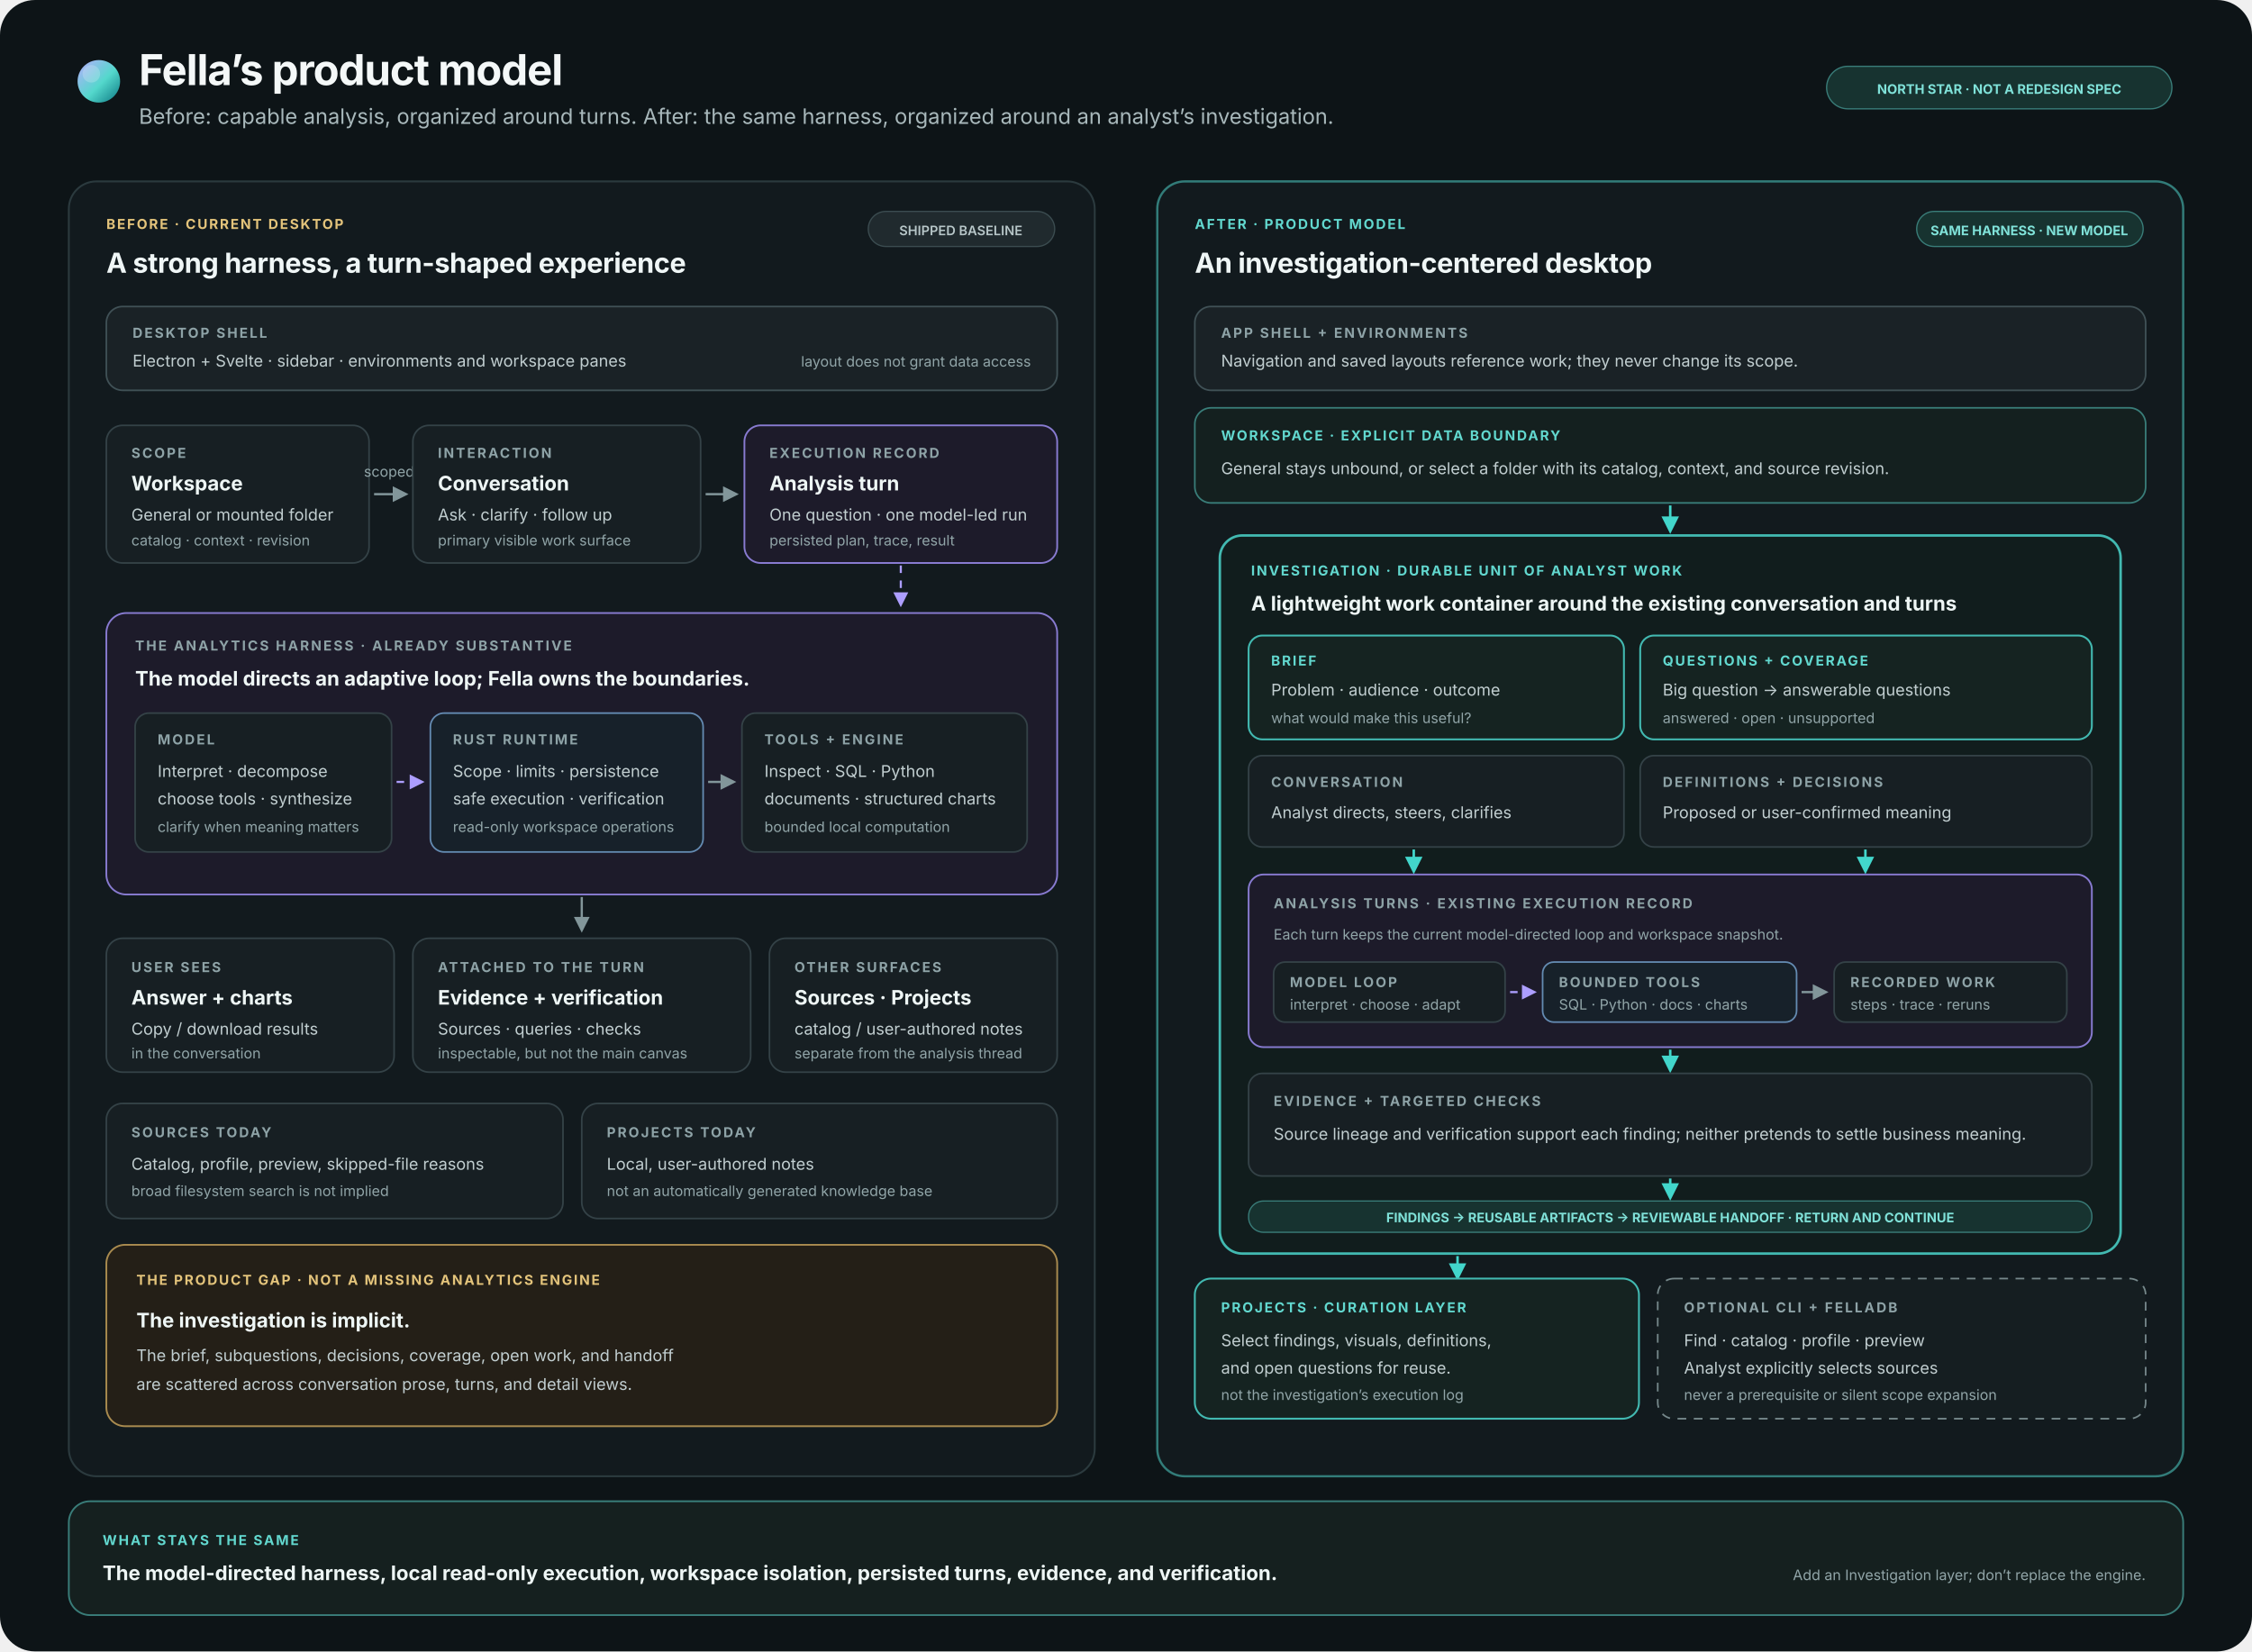
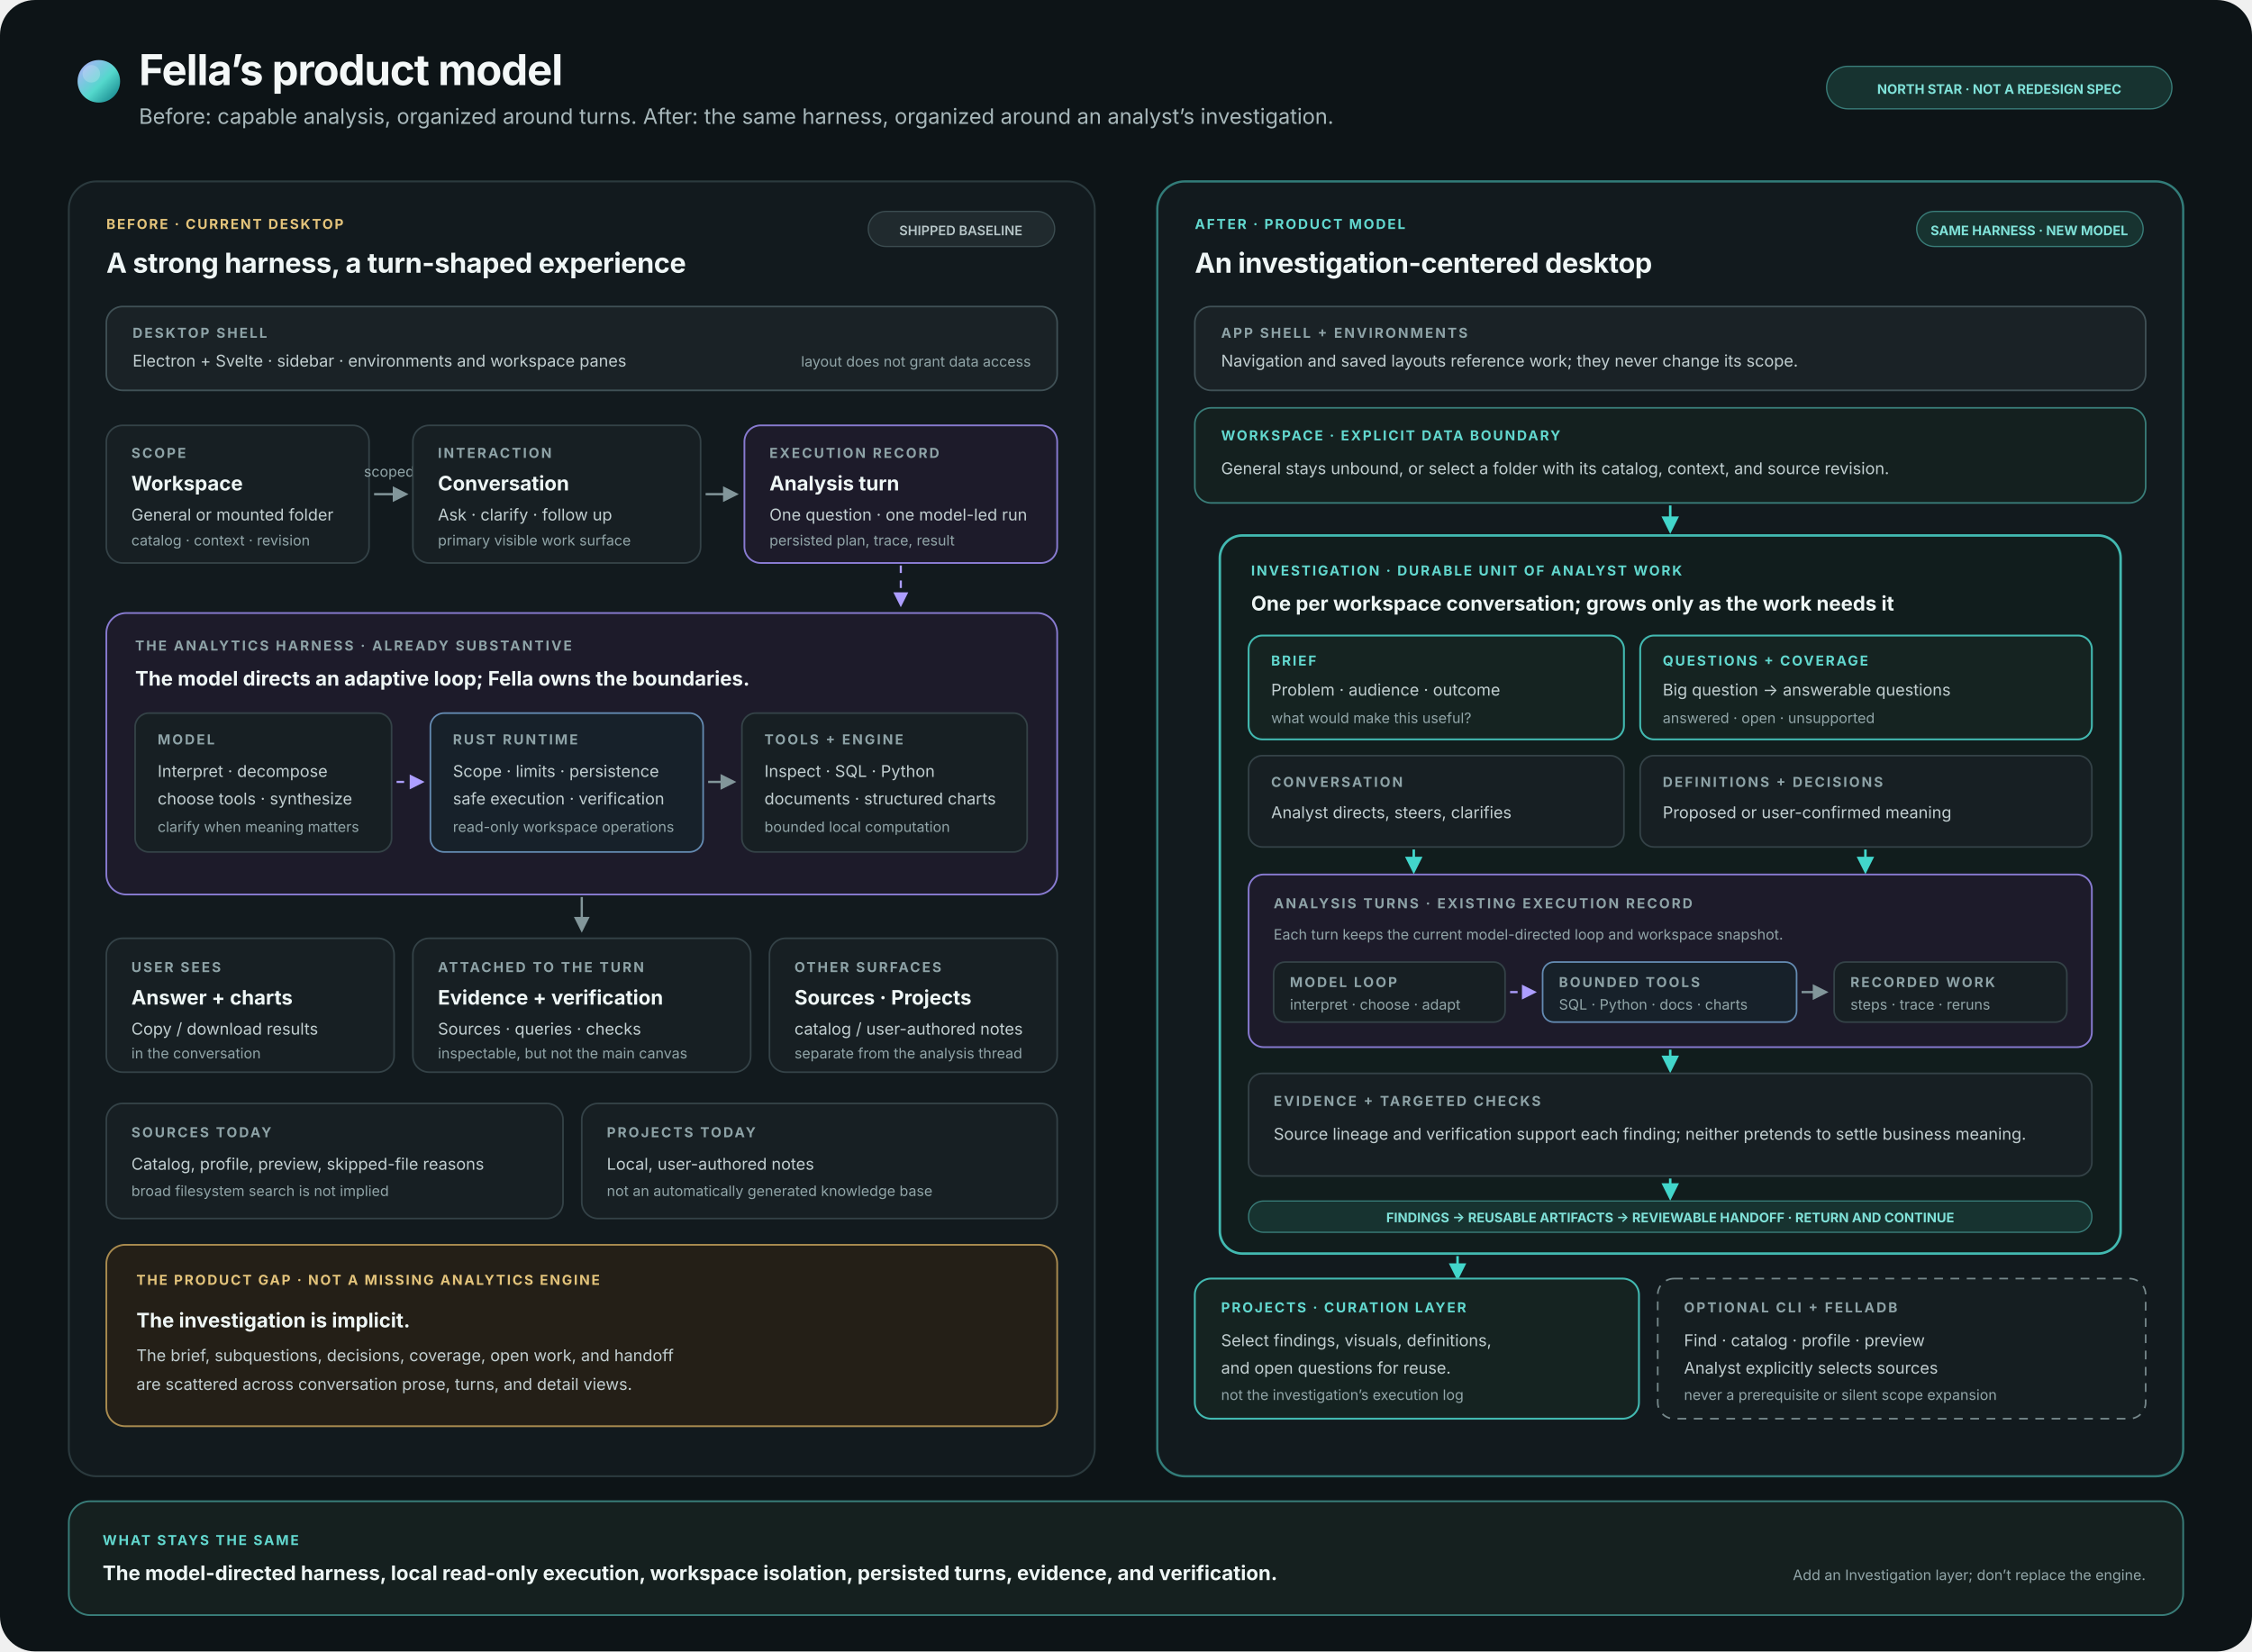
<svg xmlns="http://www.w3.org/2000/svg" viewBox="0 0 1800 1320" role="img" aria-labelledby="title desc">
  <defs>
    <linearGradient id="mark" x1="0" y1="0" x2="1" y2="1">
      <stop offset="0" stop-color="#b8adff" />
      <stop offset="0.55" stop-color="#54d8cc" />
      <stop offset="1" stop-color="#0b7782" />
    </linearGradient>
    <marker id="arrow-muted" viewBox="0 0 10 10" refX="8" refY="5" markerWidth="7" markerHeight="7" orient="auto">
      <path d="M0 0 10 5 0 10z" fill="#82969a" />
    </marker>
    <marker id="arrow-teal" viewBox="0 0 10 10" refX="8" refY="5" markerWidth="7" markerHeight="7" orient="auto">
      <path d="M0 0 10 5 0 10z" fill="#42d6cb" />
    </marker>
    <marker id="arrow-violet" viewBox="0 0 10 10" refX="8" refY="5" markerWidth="7" markerHeight="7" orient="auto">
      <path d="M0 0 10 5 0 10z" fill="#ad9eff" />
    </marker>
    <style>
      text { font-family: -apple-system, BlinkMacSystemFont, "Segoe UI", Inter, sans-serif; }
      .title { fill: #f4f8f8; font-size: 34px; font-weight: 700; letter-spacing: -.7px; }
      .subtitle { fill: #a8b8bb; font-size: 17px; }
      .panel { fill: #121a1e; stroke: #2b3a3e; stroke-width: 1.5; }
      .panel-target { fill: #121a1e; stroke: #327c79; stroke-width: 1.8; }
      .eyebrow { fill: #8ea3a7; font-size: 11px; font-weight: 700; letter-spacing: 1.5px; }
      .eyebrow-teal { fill: #62d8cf; font-size: 11px; font-weight: 700; letter-spacing: 1.35px; }
      .eyebrow-amber { fill: #e4c47b; font-size: 11px; font-weight: 700; letter-spacing: 1.3px; }
      .panel-title { fill: #eff6f6; font-size: 22px; font-weight: 650; letter-spacing: -.25px; }
      .heading { fill: #eef6f5; font-size: 16px; font-weight: 650; }
      .body { fill: #c1ced0; font-size: 13px; }
      .small { fill: #91a5a8; font-size: 11.5px; }
      .card { fill: #182226; stroke: #35474c; stroke-width: 1.3; }
      .card-muted { fill: #171f23; stroke: #344247; stroke-width: 1.3; }
      .card-teal { fill: #152321; stroke: #42b9b1; stroke-width: 1.5; }
      .card-violet { fill: #1d1b2a; stroke: #887bd1; stroke-width: 1.4; }
      .card-blue { fill: #17212a; stroke: #648bb2; stroke-width: 1.3; }
      .card-amber { fill: #241f17; stroke: #a98b4f; stroke-width: 1.4; }
      .optional { fill: #151e21; stroke: #76888b; stroke-width: 1.3; stroke-dasharray: 7 6; }
      .shell { fill: #1a2226; stroke: #405156; stroke-width: 1.3; }
      .workspace { fill: #14201f; stroke: #397d79; stroke-width: 1.3; }
      .investigation { fill: #111d1d; stroke: #42b9b1; stroke-width: 2; }
      .arrow { fill: none; stroke: #82969a; stroke-width: 1.8; marker-end: url(#arrow-muted); }
      .arrow-teal { fill: none; stroke: #42d6cb; stroke-width: 2; marker-end: url(#arrow-teal); }
      .arrow-violet { fill: none; stroke: #ad9eff; stroke-width: 1.7; stroke-dasharray: 6 6; marker-end: url(#arrow-violet); }
      .divider { stroke: #2a393d; stroke-width: 1; }
      .pill { fill: #202a2e; stroke: #3b4c50; stroke-width: 1; }
      .pill-teal { fill: #173330; stroke: #397d79; stroke-width: 1; }
      .pill-text { fill: #b8c7c9; font-size: 10.5px; font-weight: 600; }
      .pill-text-teal { fill: #80e2d9; font-size: 10.5px; font-weight: 650; }
    </style>
  </defs>
  <rect width="1800" height="1320" rx="28" fill="#0d1417" />
  <circle cx="79" cy="65" r="17" fill="url(#mark)" />
  <circle cx="73" cy="59" r="7" fill="#fff" opacity=".2" />
  <text x="111" y="68" class="title">Fella’s product model</text>
  <text x="111" y="99" class="subtitle">Before: capable analysis, organized around turns.  After: the same harness, organized around an analyst’s investigation.</text>
  <rect x="1460" y="53" width="276" height="34" rx="17" class="pill-teal" />
  <text x="1598" y="75" text-anchor="middle" class="pill-text-teal">NORTH STAR · NOT A REDESIGN SPEC</text>
  <rect x="55" y="145" width="820" height="1035" rx="22" class="panel" />
  <text x="85" y="183" class="eyebrow-amber">BEFORE · CURRENT DESKTOP</text>
  <text x="85" y="218" class="panel-title">A strong harness, a turn-shaped experience</text>
  <rect x="694" y="169" width="149" height="28" rx="14" class="pill" />
  <text x="768" y="188" text-anchor="middle" class="pill-text">SHIPPED BASELINE</text>
  <rect x="85" y="245" width="760" height="67" rx="13" class="shell" />
  <text x="106" y="270" class="eyebrow">DESKTOP SHELL</text>
  <text x="106" y="293" class="body">Electron + Svelte · sidebar · environments and workspace panes</text>
  <text x="824" y="293" text-anchor="end" class="small">layout does not grant data access</text>
  <rect x="85" y="340" width="210" height="110" rx="13" class="card-muted" />
  <text x="105" y="366" class="eyebrow">SCOPE</text>
  <text x="105" y="392" class="heading">Workspace</text>
  <text x="105" y="416" class="body">General or mounted folder</text>
  <text x="105" y="436" class="small">catalog · context · revision</text>
  <path d="M299 395h25" class="arrow" />
  <text x="311" y="381" text-anchor="middle" class="small">scoped</text>
  <rect x="330" y="340" width="230" height="110" rx="13" class="card-muted" />
  <text x="350" y="366" class="eyebrow">INTERACTION</text>
  <text x="350" y="392" class="heading">Conversation</text>
  <text x="350" y="416" class="body">Ask · clarify · follow up</text>
  <text x="350" y="436" class="small">primary visible work surface</text>
  <path d="M564 395h24" class="arrow" />
  <rect x="595" y="340" width="250" height="110" rx="13" class="card-violet" />
  <text x="615" y="366" class="eyebrow">EXECUTION RECORD</text>
  <text x="615" y="392" class="heading">Analysis turn</text>
  <text x="615" y="416" class="body">One question · one model-led run</text>
  <text x="615" y="436" class="small">persisted plan, trace, result</text>
  <path d="M720 452v31" class="arrow-violet" />
  <rect x="85" y="490" width="760" height="225" rx="16" class="card-violet" />
  <text x="108" y="520" class="eyebrow">THE ANALYTICS HARNESS · ALREADY SUBSTANTIVE</text>
  <text x="108" y="548" class="heading">The model directs an adaptive loop; Fella owns the boundaries.</text>
  <rect x="108" y="570" width="205" height="111" rx="11" class="card-muted" />
  <text x="126" y="595" class="eyebrow">MODEL</text>
  <text x="126" y="621" class="body">Interpret · decompose</text>
  <text x="126" y="643" class="body">choose tools · synthesize</text>
  <text x="126" y="665" class="small">clarify when meaning matters</text>
  <path d="M317 625h20" class="arrow-violet" />
  <rect x="344" y="570" width="218" height="111" rx="11" class="card-blue" />
  <text x="362" y="595" class="eyebrow">RUST RUNTIME</text>
  <text x="362" y="621" class="body">Scope · limits · persistence</text>
  <text x="362" y="643" class="body">safe execution · verification</text>
  <text x="362" y="665" class="small">read-only workspace operations</text>
  <path d="M566 625h20" class="arrow" />
  <rect x="593" y="570" width="228" height="111" rx="11" class="card-muted" />
  <text x="611" y="595" class="eyebrow">TOOLS + ENGINE</text>
  <text x="611" y="621" class="body">Inspect · SQL · Python</text>
  <text x="611" y="643" class="body">documents · structured charts</text>
  <text x="611" y="665" class="small">bounded local computation</text>
  <path d="M465 717v26" class="arrow" />
  <rect x="85" y="750" width="230" height="107" rx="13" class="card-muted" />
  <text x="105" y="777" class="eyebrow">USER SEES</text>
  <text x="105" y="803" class="heading">Answer + charts</text>
  <text x="105" y="827" class="body">Copy / download results</text>
  <text x="105" y="846" class="small">in the conversation</text>
  <rect x="330" y="750" width="270" height="107" rx="13" class="card-muted" />
  <text x="350" y="777" class="eyebrow">ATTACHED TO THE TURN</text>
  <text x="350" y="803" class="heading">Evidence + verification</text>
  <text x="350" y="827" class="body">Sources · queries · checks</text>
  <text x="350" y="846" class="small">inspectable, but not the main canvas</text>
  <rect x="615" y="750" width="230" height="107" rx="13" class="card-muted" />
  <text x="635" y="777" class="eyebrow">OTHER SURFACES</text>
  <text x="635" y="803" class="heading">Sources · Projects</text>
  <text x="635" y="827" class="body">catalog / user-authored notes</text>
  <text x="635" y="846" class="small">separate from the analysis thread</text>
  <rect x="85" y="882" width="365" height="92" rx="13" class="card-muted" />
  <text x="105" y="909" class="eyebrow">SOURCES TODAY</text>
  <text x="105" y="935" class="body">Catalog, profile, preview, skipped-file reasons</text>
  <text x="105" y="956" class="small">broad filesystem search is not implied</text>
  <rect x="465" y="882" width="380" height="92" rx="13" class="card-muted" />
  <text x="485" y="909" class="eyebrow">PROJECTS TODAY</text>
  <text x="485" y="935" class="body">Local, user-authored notes</text>
  <text x="485" y="956" class="small">not an automatically generated knowledge base</text>
  <rect x="85" y="995" width="760" height="145" rx="15" class="card-amber" />
  <text x="109" y="1027" class="eyebrow-amber">THE PRODUCT GAP · NOT A MISSING ANALYTICS ENGINE</text>
  <text x="109" y="1061" class="heading">The investigation is implicit.</text>
  <text x="109" y="1088" class="body">The brief, subquestions, decisions, coverage, open work, and handoff</text>
  <text x="109" y="1111" class="body">are scattered across conversation prose, turns, and detail views.</text>
  <rect x="925" y="145" width="820" height="1035" rx="22" class="panel-target" />
  <text x="955" y="183" class="eyebrow-teal">AFTER · PRODUCT MODEL</text>
  <text x="955" y="218" class="panel-title">An investigation-centered desktop</text>
  <rect x="1532" y="169" width="181" height="28" rx="14" class="pill-teal" />
  <text x="1622" y="188" text-anchor="middle" class="pill-text-teal">SAME HARNESS · NEW MODEL</text>
  <rect x="955" y="245" width="760" height="67" rx="13" class="shell" />
  <text x="976" y="270" class="eyebrow">APP SHELL + ENVIRONMENTS</text>
  <text x="976" y="293" class="body">Navigation and saved layouts reference work; they never change its scope.</text>
  <rect x="955" y="326" width="760" height="76" rx="13" class="workspace" />
  <text x="976" y="352" class="eyebrow-teal">WORKSPACE · EXPLICIT DATA BOUNDARY</text>
  <text x="976" y="379" class="body">General stays unbound, or select a folder with its catalog, context, and source revision.</text>
  <path d="M1335 404v20" class="arrow-teal" />
  <rect x="975" y="428" width="720" height="574" rx="18" class="investigation" />
  <text x="1000" y="460" class="eyebrow-teal">INVESTIGATION · DURABLE UNIT OF ANALYST WORK</text>
-   <text x="1000" y="488" class="heading">A lightweight work container around the existing conversation and turns</text>
+   <text x="1000" y="488" class="heading">One per workspace conversation; grows only as the work needs it</text>
  <rect x="998" y="508" width="300" height="83" rx="11" class="card-teal" />
  <text x="1016" y="532" class="eyebrow-teal">BRIEF</text>
  <text x="1016" y="556" class="body">Problem · audience · outcome</text>
  <text x="1016" y="578" class="small">what would make this useful?</text>
  <rect x="1311" y="508" width="361" height="83" rx="11" class="card-teal" />
  <text x="1329" y="532" class="eyebrow-teal">QUESTIONS + COVERAGE</text>
  <text x="1329" y="556" class="body">Big question → answerable questions</text>
  <text x="1329" y="578" class="small">answered · open · unsupported</text>
  <rect x="998" y="604" width="300" height="73" rx="11" class="card-muted" />
  <text x="1016" y="629" class="eyebrow">CONVERSATION</text>
  <text x="1016" y="654" class="body">Analyst directs, steers, clarifies</text>
  <rect x="1311" y="604" width="361" height="73" rx="11" class="card-muted" />
  <text x="1329" y="629" class="eyebrow">DEFINITIONS + DECISIONS</text>
  <text x="1329" y="654" class="body">Proposed or user-confirmed meaning</text>
  <path d="M1130 679v17" class="arrow-teal" />
  <path d="M1491 679v17" class="arrow-teal" />
  <rect x="998" y="699" width="674" height="138" rx="12" class="card-violet" />
  <text x="1018" y="726" class="eyebrow">ANALYSIS TURNS · EXISTING EXECUTION RECORD</text>
  <text x="1018" y="751" class="small">Each turn keeps the current model-directed loop and workspace snapshot.</text>
  <rect x="1018" y="769" width="185" height="48" rx="9" class="card-muted" />
  <text x="1031" y="789" class="eyebrow">MODEL LOOP</text>
  <text x="1031" y="807" class="small">interpret · choose · adapt</text>
  <path d="M1207 793h19" class="arrow-violet" />
  <rect x="1233" y="769" width="203" height="48" rx="9" class="card-blue" />
  <text x="1246" y="789" class="eyebrow">BOUNDED TOOLS</text>
  <text x="1246" y="807" class="small">SQL · Python · docs · charts</text>
  <path d="M1440 793h19" class="arrow" />
  <rect x="1466" y="769" width="186" height="48" rx="9" class="card-muted" />
  <text x="1479" y="789" class="eyebrow">RECORDED WORK</text>
  <text x="1479" y="807" class="small">steps · trace · reruns</text>
  <path d="M1335 839v16" class="arrow-teal" />
  <rect x="998" y="858" width="674" height="82" rx="11" class="card-muted" />
  <text x="1018" y="884" class="eyebrow">EVIDENCE + TARGETED CHECKS</text>
  <text x="1018" y="911" class="body">Source lineage and verification support each finding; neither pretends to settle business meaning.</text>
  <path d="M1335 942v15" class="arrow-teal" />
  <rect x="998" y="960" width="674" height="25" rx="12" class="pill-teal" />
  <text x="1335" y="977" text-anchor="middle" class="pill-text-teal">FINDINGS → REUSABLE ARTIFACTS → REVIEWABLE HANDOFF · RETURN AND CONTINUE</text>
  <path d="M1165 1004v17" class="arrow-teal" />
  <rect x="955" y="1022" width="355" height="112" rx="13" class="card-teal" />
  <text x="976" y="1049" class="eyebrow-teal">PROJECTS · CURATION LAYER</text>
  <text x="976" y="1076" class="body">Select findings, visuals, definitions,</text>
  <text x="976" y="1098" class="body">and open questions for reuse.</text>
  <text x="976" y="1119" class="small">not the investigation’s execution log</text>
  <rect x="1325" y="1022" width="390" height="112" rx="13" class="optional" />
  <text x="1346" y="1049" class="eyebrow">OPTIONAL CLI + FELLADB</text>
  <text x="1346" y="1076" class="body">Find · catalog · profile · preview</text>
  <text x="1346" y="1098" class="body">Analyst explicitly selects sources</text>
  <text x="1346" y="1119" class="small">never a prerequisite or silent scope expansion</text>
  <rect x="55" y="1200" width="1690" height="91" rx="17" fill="#15201f" stroke="#397d79" stroke-width="1.4" />
  <text x="82" y="1235" class="eyebrow-teal">WHAT STAYS THE SAME</text>
  <text x="82" y="1263" class="heading">The model-directed harness, local read-only execution, workspace isolation, persisted turns, evidence, and verification.</text>
  <text x="1715" y="1263" text-anchor="end" class="small">Add an Investigation layer; don’t replace the engine.</text>
</svg>
